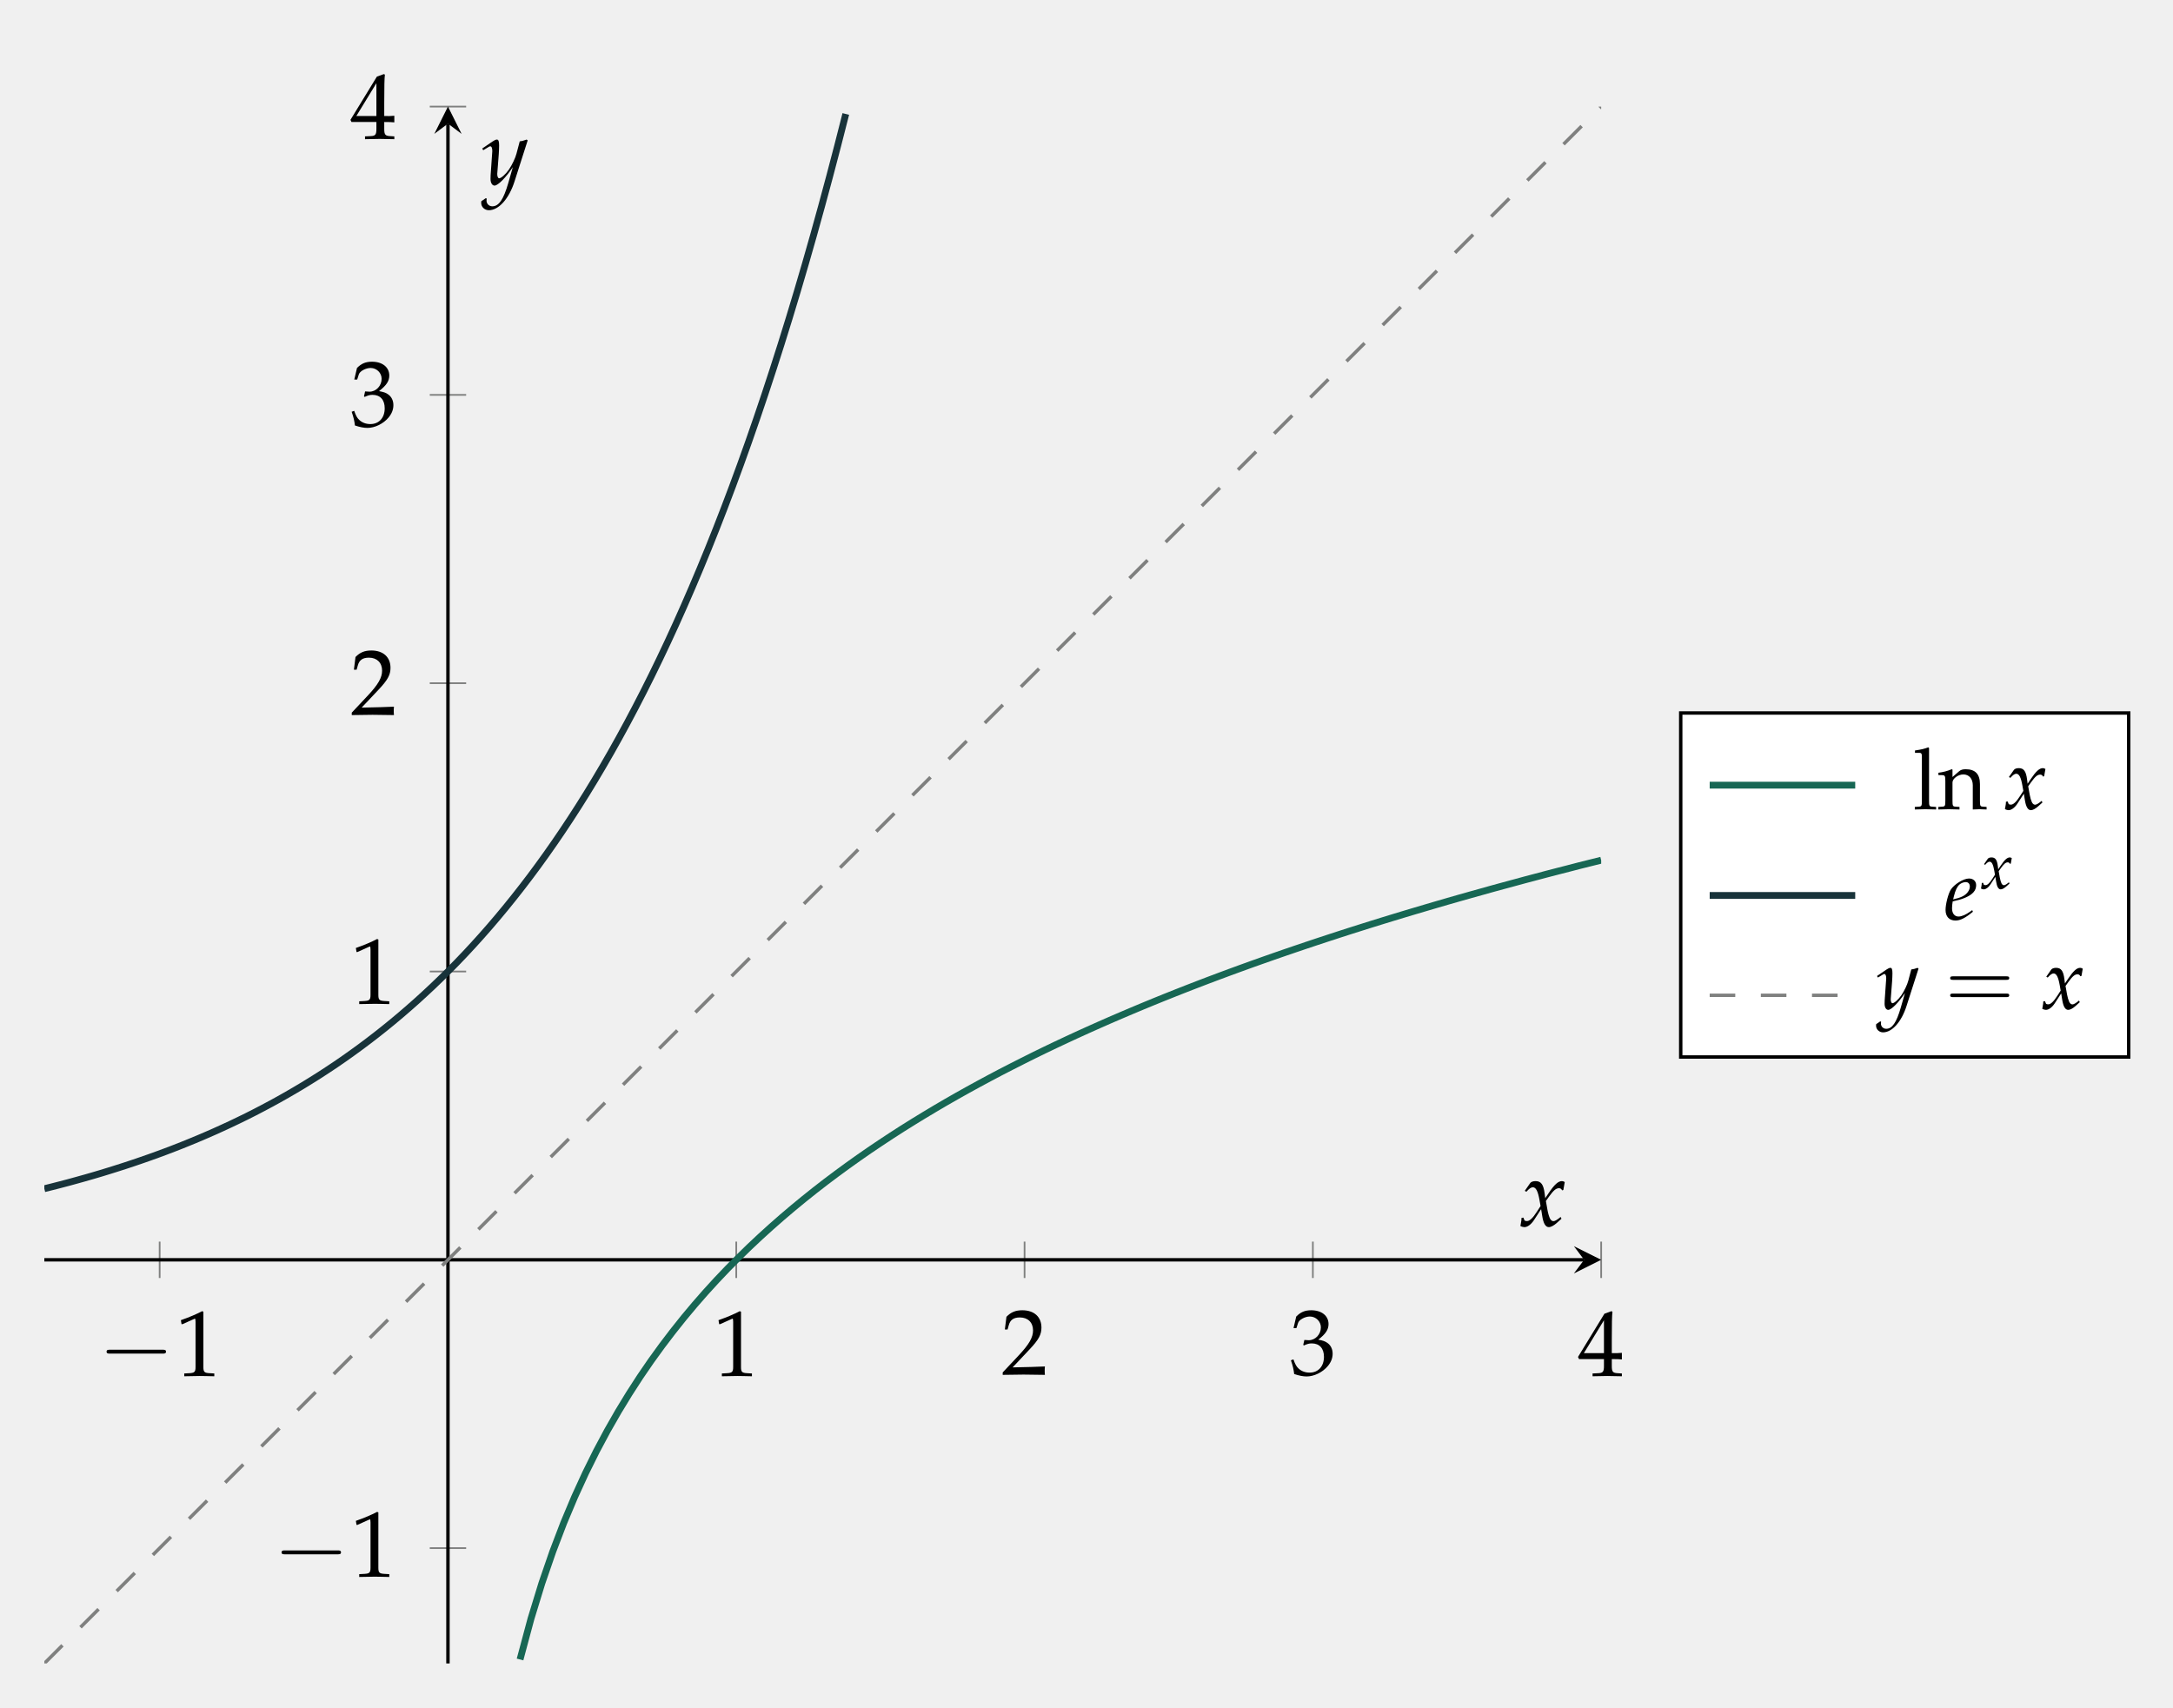
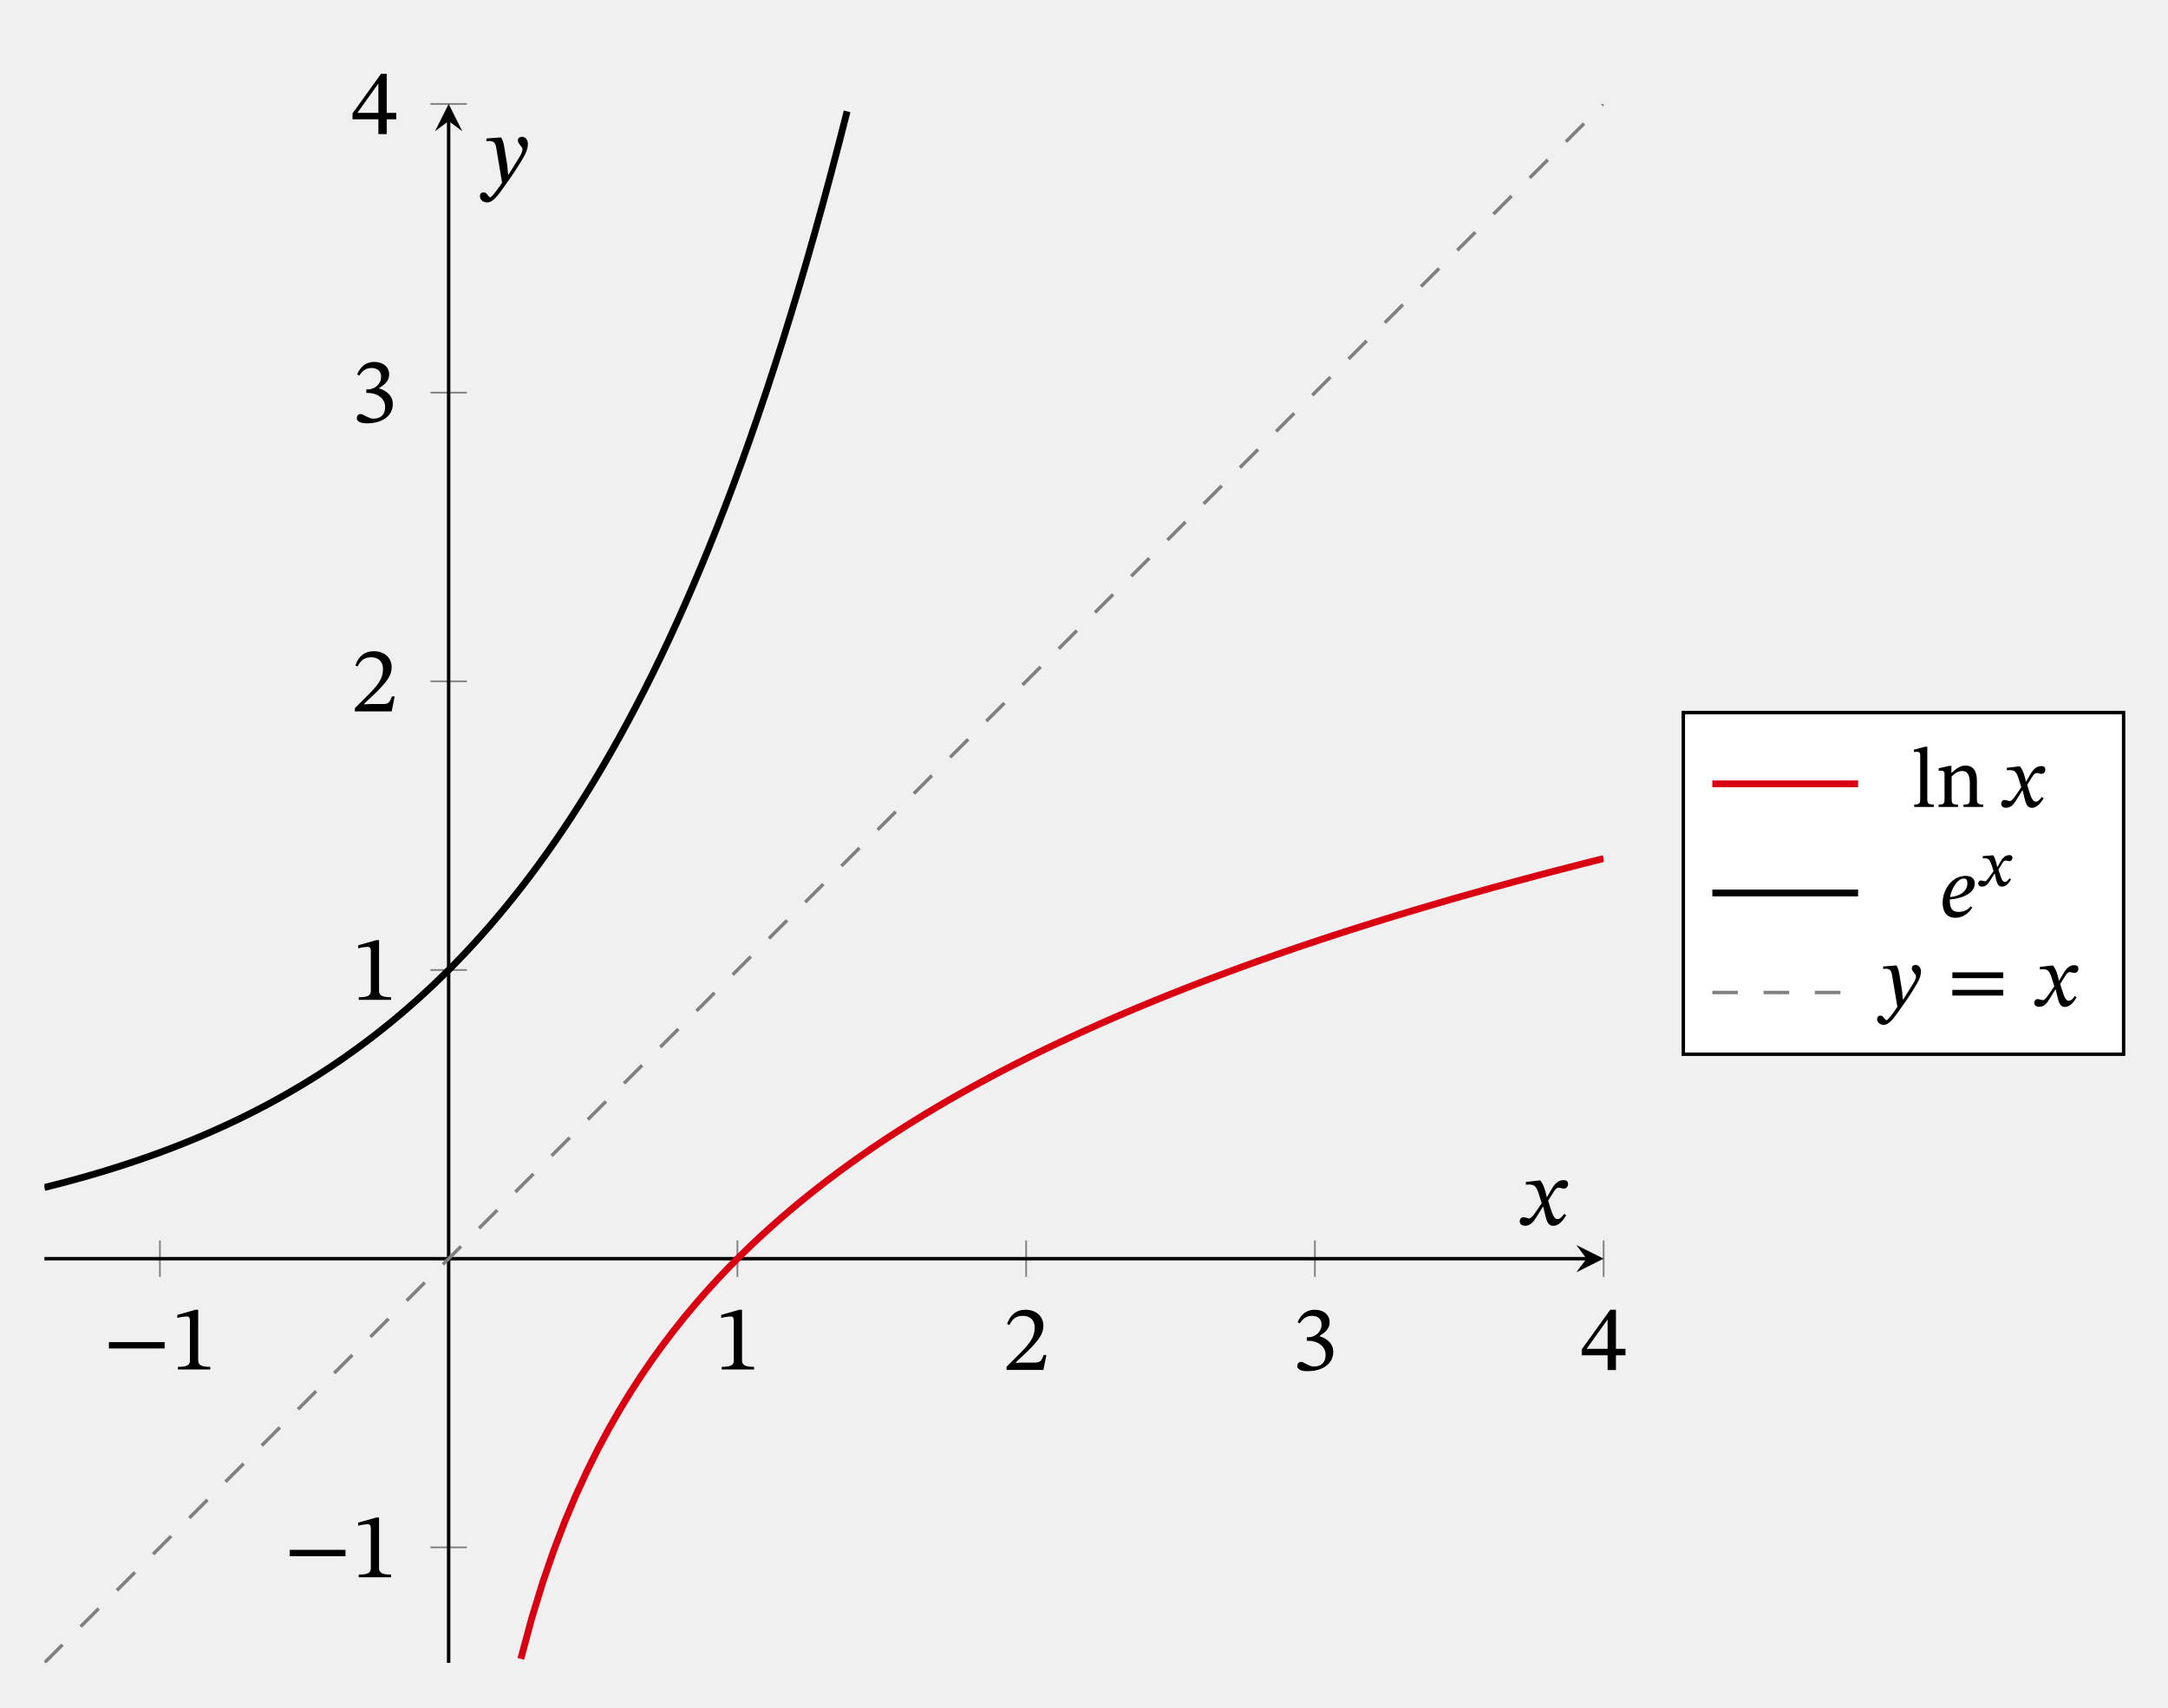
- <svg xmlns="http://www.w3.org/2000/svg" xmlns:xlink="http://www.w3.org/1999/xlink" version="1.1" width="253.944" height="199.573" viewBox="0 0 253.944 199.573">
+ <svg xmlns="http://www.w3.org/2000/svg" xmlns:xlink="http://www.w3.org/1999/xlink" version="1.1" width="252.97" height="199.25" viewBox="0 0 252.97 199.25">
  <defs>
-     <path id="font_1_1" d="M.659 .23C.676 .23 .694 .23 .694 .25 .694 .27 .676 .27 .659 .27H.118C.101 .27 .083 .27 .083 .25 .083 .23 .101 .23 .118 .23H.659Z" />
-     <path id="font_2_6" d="M.067 .555H.077L.206 .613C.207 .614 .208 .614 .209 .614 .215 .614 .217 .605 .217 .581V.096C.217 .044 .206 .033 .152 .03L.096 .027V-.003C.25 0 .25 0 .261 0 .274 0 .296 0 .33-.001 .342-.002 .377-.002 .418-.003V.027L.366 .03C.311 .033 .301 .044 .301 .096V.689L.287 .694C.222 .66 .151 .63 .06 .598L.067 .555Z" />
-     <path id="font_2_7" d="M.016 .023V-.003C.203 0 .203 0 .239 0 .275 0 .275 0 .468-.003 .466 .018 .466 .028 .466 .042 .466 .055 .466 .065 .468 .087 .353 .082 .307 .081 .122 .077L.304 .27C.401 .373 .431 .428 .431 .503 .431 .618 .353 .689 .226 .689 .154 .689 .105 .669 .056 .619L.039 .483H.068L.081 .529C.097 .587 .133 .612 .2 .612 .286 .612 .341 .558 .341 .473 .341 .398 .299 .324 .186 .204L.016 .023Z" />
-     <path id="font_2_8" d="M.043 .498H.074L.092 .554C.103 .588 .166 .622 .218 .622 .283 .622 .336 .569 .336 .506 .336 .431 .277 .368 .206 .368 .198 .368 .187 .369 .174 .37L.159 .371 .147 .318 .154 .312C.192 .329 .211 .334 .238 .334 .321 .334 .369 .281 .369 .19 .369 .088 .308 .021 .215 .021 .169 .021 .128 .036 .098 .064 .074 .086 .061 .109 .042 .163L.015 .153C.036 .092 .044 .056 .05 .006 .103-.012 .147-.02 .184-.02 .264-.02 .356 .025 .411 .092 .445 .133 .462 .177 .462 .224 .462 .272 .442 .314 .406 .339 .381 .357 .358 .365 .308 .374 .388 .436 .418 .482 .418 .541 .418 .63 .344 .689 .233 .689 .165 .689 .12 .67 .072 .622L.043 .498Z" />
-     <path id="font_2_9" d="M.28 .181V.106C.28 .046 .269 .032 .22 .03L.158 .027V-.003C.291 0 .291 0 .315 0 .339 0 .339 0 .472-.003V.027L.424 .03C.375 .033 .364 .046 .364 .106V.181C.423 .181 .444 .18 .472 .177V.248C.425 .244 .406 .244 .391 .245H.388 .364V.384C.364 .562 .366 .648 .371 .689L.359 .694 .285 .667 .002 .204 .013 .181H.28M.28 .245H.065L.28 .597V.245Z" />
-     <clipPath id="clip_3">
-       <path transform="matrix(1,0,0,-1,5.181,194.392)" d="M0 0H181.938V181.938H0Z" />
+     <path id="font_1_1197" d="M.658 .225V.293H.062V.225H.658Z" />
+     <path id="font_1_1138" d="M.426 0V.028C.334 .028 .297 .046 .297 .095V.639H.268L.074 .584V.551C.105 .561 .156 .567 .176 .567 .201 .567 .209 .553 .209 .518V.095C.209 .045 .174 .028 .08 .028V0H.426Z" />
+     <path id="font_1_1139" d="M.464 .16H.435C.412 .1 .399 .079 .346 .079H.207L.137 .076V.081L.269 .206C.375 .313 .432 .382 .432 .471 .432 .576 .353 .644 .24 .644 .143 .644 .075 .588 .044 .491L.068 .481C.105 .556 .149 .579 .214 .579 .291 .579 .339 .531 .339 .456 .339 .351 .289 .288 .19 .186L.038 .034V0H.432L.464 .16Z" />
+     <path id="font_1_1140" d="M.086 .498C.12 .551 .157 .579 .217 .579 .279 .579 .319 .545 .319 .486 .319 .405 .248 .35 .18 .35H.161V.312H.181C.277 .312 .362 .253 .362 .164 .362 .066 .301 .037 .238 .037 .214 .037 .2 .041 .157 .063 .122 .081 .114 .086 .098 .086 .072 .086 .059 .063 .059 .042 .059 .016 .081-.013 .171-.013 .317-.013 .444 .057 .444 .194 .444 .283 .377 .336 .297 .361V.364C.36 .404 .405 .441 .405 .51 .405 .586 .346 .644 .244 .644 .162 .644 .1 .598 .063 .511L.086 .498Z" />
+     <path id="font_1_1141" d="M.481 .158V.227H.379V.645H.318L.013 .221V.158H.29V0H.379V.158H.481M.29 .227H.068V.231L.286 .536H.29V.227Z" />
+     <clipPath id="clip_2">
+       <path transform="matrix(1,0,0,-1,5.181,194.069)" d="M0 0H181.938V181.938H0Z" />
    </clipPath>
-     <path id="font_4_12" d="M.021 .088C.021 .068 .019 .055 .013 .023 .011 .011 .01 .008 .009 .001 .024-.007 .04-.011 .052-.011 .085-.011 .124 .018 .155 .065L.231 .182 .242 .113C.255 .028 .278-.011 .314-.011 .336-.011 .368 .006 .4 .035L.449 .079 .44 .098C.404 .068 .379 .053 .363 .053 .348 .053 .335 .063 .325 .083 .316 .102 .305 .139 .3 .168L.282 .269 .317 .318C.364 .383 .391 .406 .422 .406 .438 .406 .45 .398 .455 .383L.469 .387 .484 .472C.472 .479 .463 .482 .454 .482 .414 .482 .374 .446 .312 .354L.275 .299 .269 .347C.257 .446 .23 .482 .171 .482 .145 .482 .123 .474 .114 .461L.056 .378 .073 .368C.103 .402 .123 .416 .142 .416 .175 .416 .197 .375 .214 .277L.225 .215 .185 .153C.142 .086 .108 .054 .08 .054 .065 .054 .054 .058 .052 .063L.041 .091 .021 .088Z" />
-     <path id="font_4_13" d="M-.007-.179C-.008-.186-.008-.192-.008-.197-.008-.24 .029-.275 .074-.275 .18-.275 .29-.152 .349 .033L.49 .473 .479 .482C.45 .471 .427 .465 .405 .463L.37 .331C.358 .284 .323 .211 .29 .162 .255 .111 .206 .067 .184 .067 .172 .067 .163 .09 .164 .115L.165 .128 .18 .322C.182 .353 .184 .391 .184 .419 .184 .464 .177 .482 .16 .482 .147 .482 .133 .475 .085 .442L.003 .386 .014 .368 .064 .398 .068 .401C.078 .407 .085 .41 .089 .41 .103 .41 .111 .391 .111 .358 .111 .357 .111 .351 .11 .343L.093 .1 .092 .06C.092 .018 .11-.011 .135-.011 .172-.011 .256 .074 .331 .187L.282 .016C.231-.161 .181-.233 .111-.233 .076-.233 .049-.206 .049-.172 .049-.167 .05-.159 .051-.15L.041-.146-.007-.179Z" />
-     <path id="font_2_2" d="M.023 .661H.079C.097 .661 .104 .65 .104 .62V.102C.104 .039 .101 .032 .067 .03L.021 .027V-.003C.121 0 .121 0 .146 0 .171 0 .171 0 .271-.003V.027L.225 .03C.191 .032 .188 .039 .188 .102V.718L.179 .726C.135 .709 .102 .701 .023 .689V.661Z" />
-     <path id="font_2_3" d="M.41-.003C.471 0 .472 0 .489 0 .503 0 .503 0 .572-.003V.027L.531 .03C.497 .032 .494 .038 .494 .102V.295C.494 .412 .439 .469 .327 .469 .29 .469 .269 .462 .248 .444L.172 .378V.465L.163 .469C.112 .448 .06 .434 .007 .428V.4H.044C.084 .4 .088 .393 .088 .327V.102C.088 .039 .085 .032 .051 .03L.006 .027V-.003C.074-.001 .101 0 .13 0 .159 0 .186-.001 .254-.003V.027L.209 .03C.175 .032 .172 .039 .172 .102V.314C.172 .359 .238 .408 .299 .408 .366 .408 .41 .358 .41 .281V-.003Z" />
-     <path id="font_4_9" d="M.328 .111 .304 .094C.251 .056 .203 .036 .167 .036 .12 .036 .091 .073 .091 .133 .091 .158 .094 .185 .099 .214L.181 .234C.198 .238 .225 .248 .25 .259 .335 .296 .374 .342 .374 .404 .374 .451 .34 .482 .29 .482 .225 .482 .114 .413 .075 .349 .045 .299 .015 .18 .015 .113 .015 .035 .059-.011 .131-.011 .188-.011 .244 .017 .336 .092L.328 .111M.113 .274C.13 .343 .15 .386 .179 .412 .197 .428 .228 .44 .252 .44 .281 .44 .3 .42 .3 .388 .3 .344 .265 .297 .213 .272 .185 .258 .149 .247 .104 .237L.113 .274Z" />
-     <path id="font_5_1" d="M.687 .327C.702 .327 .721 .327 .721 .347 .721 .367 .702 .367 .688 .367H.089C.075 .367 .056 .367 .056 .347 .056 .327 .075 .327 .09 .327H.687M.688 .133C.702 .133 .721 .133 .721 .153 .721 .173 .702 .173 .687 .173H.09C.075 .173 .056 .173 .056 .153 .056 .133 .075 .133 .089 .133H.688Z" />
+     <path id="font_1_3354" d="M.315 .298H.312L.3 .349C.286 .403 .267 .447 .243 .475H.228L.089 .459V.429C.089 .429 .104 .432 .12 .432 .186 .433 .203 .406 .23 .322L.258 .231 .186 .126C.147 .07 .129 .069 .125 .069 .108 .069 .084 .082 .062 .082 .038 .082 .023 .06 .023 .04 .023 .015 .038-.009 .081-.009 .141-.009 .174 .038 .206 .09L.27 .194H.274L.299 .093C.313 .028 .335-.01 .381-.01 .449-.01 .491 .058 .52 .102L.499 .118C.472 .082 .453 .062 .427 .062 .396 .062 .376 .099 .348 .191L.327 .259 .388 .356C.405 .384 .419 .398 .442 .398 .455 .398 .478 .388 .494 .388 .521 .388 .54 .411 .54 .435 .54 .463 .528 .479 .49 .479 .431 .479 .391 .43 .364 .382L.315 .298Z" />
+     <path id="font_1_3355" d="M.251 .325C.239 .405 .232 .437 .21 .475H.195L.053 .464V.435C.053 .435 .074 .437 .088 .437 .149 .437 .154 .388 .161 .343L.22-.009C.192-.052 .112-.165 .093-.165 .071-.165 .06-.112 .022-.112-.001-.112-.017-.125-.017-.155-.017-.192 .018-.22 .06-.22 .136-.22 .197-.112 .289 .015 .341 .087 .398 .173 .452 .268 .484 .322 .496 .367 .496 .406 .496 .449 .47 .482 .433 .482 .404 .482 .389 .464 .389 .443 .389 .405 .438 .377 .438 .351 .438 .327 .429 .303 .405 .264L.29 .079H.284L.275 .179 .251 .325Z" />
+     <path id="font_3_267" d="M.26 0V.029C.188 .029 .183 .043 .183 .101V.706H.158L.026 .671V.644C.026 .644 .041 .646 .058 .646 .083 .646 .1 .644 .1 .603V.101C.1 .045 .096 .029 .03 .029V0H.26Z" />
+     <path id="font_3_269" d="M.555 0V.028C.488 .028 .481 .045 .481 .101V.307C.481 .422 .438 .485 .347 .485 .284 .485 .24 .449 .186 .401H.182L.183 .482H.16L.033 .453V.424C.033 .424 .043 .426 .06 .426 .087 .426 .102 .418 .102 .382V.101C.102 .045 .099 .028 .032 .028V0H.261V.028C.189 .028 .185 .045 .185 .101V.358C.215 .385 .252 .421 .306 .421 .351 .421 .398 .402 .398 .282V.101C.398 .045 .395 .028 .324 .028V0H.555Z" />
+     <path id="font_1_3330" d="M.357 .122C.317 .072 .262 .057 .216 .057 .149 .057 .112 .088 .112 .189V.202C.228 .211 .404 .262 .404 .39 .404 .467 .339 .479 .296 .479 .139 .479 .028 .319 .028 .164 .028 .084 .058-.012 .177-.012 .243-.012 .315 .017 .375 .107L.357 .122M.114 .231C.133 .33 .202 .448 .276 .448 .306 .448 .318 .428 .318 .393 .318 .298 .227 .238 .114 .231Z" />
+     <path id="font_1_4450" d="M.353 .321H.347L.333 .385C.323 .421 .304 .478 .283 .513H.26L.106 .501V.463C.106 .463 .118 .464 .133 .464 .201 .466 .225 .439 .255 .348L.286 .249 .208 .14C.165 .08 .149 .08 .142 .08 .129 .08 .093 .093 .071 .093 .048 .093 .03 .067 .03 .044 .03 .018 .047-.01 .095-.01 .159-.01 .195 .04 .231 .095L.302 .207H.307L.329 .109C.347 .031 .37-.01 .428-.01 .506-.01 .549 .063 .579 .11L.553 .13C.522 .091 .504 .068 .477 .068 .445 .068 .422 .1 .392 .201L.367 .275 .434 .384C.451 .411 .465 .427 .494 .427 .505 .427 .537 .415 .551 .415 .579 .415 .602 .442 .602 .469 .602 .5 .589 .517 .546 .517 .48 .517 .437 .466 .405 .413L.353 .321Z" />
+     <path id="font_1_1202" d="M.658 .327V.395H.062V.327H.658M.658 .123V.19H.062V.123H.658Z" />
  </defs>
-   <path transform="matrix(1,0,0,-1,5.181,194.392)" stroke-width=".199" stroke-linecap="butt" stroke-miterlimit="10" stroke-linejoin="miter" fill="none" stroke="#7f807f" d="M13.477 45.043V49.295M80.861 45.043V49.295M114.553 45.043V49.295M148.245 45.043V49.295M181.938 45.043V49.295" />
-   <path transform="matrix(1,0,0,-1,5.181,194.392)" stroke-width=".199" stroke-linecap="butt" stroke-miterlimit="10" stroke-linejoin="miter" fill="none" stroke="#7f807f" d="M45.043 13.477H49.295M45.043 80.861H49.295M45.043 114.553H49.295M45.043 148.245H49.295M45.043 181.938H49.295" />
-   <path transform="matrix(1,0,0,-1,5.181,194.392)" stroke-width=".399" stroke-linecap="butt" stroke-miterlimit="10" stroke-linejoin="miter" fill="none" stroke="#000000" d="M0 47.169H179.945" />
-   <path transform="matrix(1,0,0,-1,185.1261,147.223)" d="M1.993 0-1.196 1.594 0 0-1.196-1.594" />
-   <path transform="matrix(1,0,0,-1,5.181,194.392)" stroke-width=".399" stroke-linecap="butt" stroke-miterlimit="10" stroke-linejoin="miter" fill="none" stroke="#000000" d="M47.169 0V179.945" />
-   <path transform="matrix(0,-1,-1,-0,52.34999,14.44694)" d="M1.993 0-1.196 1.594 0 0-1.196-1.594" />
-   <use data-text="−" xlink:href="#font_1_1" transform="matrix(11.3673,0,0,-11.3673,11.512,160.8)" />
-   <use data-text="1" xlink:href="#font_2_6" transform="matrix(10.9091,0,0,-10.9091,20.484,160.8)" />
-   <use data-text="1" xlink:href="#font_2_6" transform="matrix(10.9091,0,0,-10.9091,83.313,160.8)" />
-   <use data-text="2" xlink:href="#font_2_7" transform="matrix(10.9091,0,0,-10.9091,117.005,160.636)" />
-   <use data-text="3" xlink:href="#font_2_8" transform="matrix(10.9091,0,0,-10.9091,150.697,160.636)" />
-   <use data-text="4" xlink:href="#font_2_9" transform="matrix(10.9091,0,0,-10.9091,184.389,160.8)" />
-   <use data-text="−" xlink:href="#font_1_1" transform="matrix(11.3673,0,0,-11.3673,31.961,184.254)" />
-   <use data-text="1" xlink:href="#font_2_6" transform="matrix(10.9091,0,0,-10.9091,40.933,184.254)" />
-   <use data-text="1" xlink:href="#font_2_6" transform="matrix(10.9091,0,0,-10.9091,40.933,117.307)" />
-   <use data-text="2" xlink:href="#font_2_7" transform="matrix(10.9091,0,0,-10.9091,40.933,83.533)" />
-   <use data-text="3" xlink:href="#font_2_8" transform="matrix(10.9091,0,0,-10.9091,40.933,49.787)" />
-   <use data-text="4" xlink:href="#font_2_9" transform="matrix(10.9091,0,0,-10.9091,40.933,16.232)" />
-   <g clip-path="url(#clip_3)">
-     <path transform="matrix(1,0,0,-1,5.181,194.392)" stroke-width=".797" stroke-linecap="butt" stroke-miterlimit="10" stroke-linejoin="miter" fill="none" stroke="#176754" d="M55.592 .462 56.868 5.214 58.144 9.377 59.421 13.083 60.697 16.424 61.973 19.461 63.249 22.247 64.525 24.82 65.802 27.21 67.078 29.44 68.354 31.533 69.63 33.506 70.906 35.368 72.183 37.131 73.459 38.806 74.735 40.407 76.011 41.931 77.287 43.39 78.563 44.789 79.84 46.131 81.116 47.422 82.392 48.666 83.668 49.864 84.944 51.022 86.221 52.142 87.497 53.225 88.773 54.275 90.049 55.293 91.325 56.281 92.602 57.24 93.878 58.173 95.154 59.082 96.43 59.967 97.706 60.826 98.983 61.668 100.259 62.489 101.535 63.288 102.811 64.068 104.087 64.832 105.363 65.581 106.64 66.312 107.916 67.026 109.192 67.726 110.468 68.412 111.744 69.087 113.021 69.742 114.297 70.389 115.573 71.028 116.849 71.651 118.125 72.262 119.402 72.862 120.678 73.453 121.954 74.032 123.23 74.602 124.506 75.164 125.783 75.714 127.059 76.257 128.335 76.791 129.611 77.317 130.887 77.835 132.163 78.344 133.44 78.846 134.716 79.341 135.992 79.829 137.268 80.309 138.544 80.783 139.821 81.25 141.097 81.712 142.373 82.165 143.649 82.614 144.925 83.057 146.202 83.493 147.478 83.925 148.754 84.351 150.03 84.771 151.306 85.187 152.583 85.598 153.859 86.002 155.135 86.403 156.411 86.799 157.687 87.19 158.963 87.577 160.24 87.958 161.516 88.336 162.792 88.711 164.068 89.082 165.344 89.447 166.621 89.808 167.897 90.164 169.173 90.522 170.449 90.87 171.725 91.215 173.002 91.562 174.278 91.9 175.554 92.239 176.83 92.57 178.106 92.897 179.383 93.229 180.659 93.549 181.935 93.867" />
-     <path transform="matrix(1,0,0,-1,5.181,194.392)" stroke-width=".797" stroke-linecap="butt" stroke-miterlimit="10" stroke-linejoin="miter" fill="none" stroke="#18333a" d="M0 55.479 .946 55.715 1.892 55.958 2.838 56.207 3.784 56.467 4.73 56.73 5.676 57.002 6.623 57.282 7.569 57.572 8.515 57.869 9.461 58.172 10.407 58.486 11.353 58.809 12.299 59.139 13.245 59.48 14.191 59.83 15.137 60.191 16.083 60.561 17.029 60.945 17.975 61.336 18.922 61.741 19.868 62.155 20.814 62.583 21.76 63.021 22.706 63.473 23.652 63.935 24.598 64.413 25.544 64.906 26.49 65.411 27.436 65.929 28.382 66.465 29.328 67.015 30.274 67.578 31.22 68.161 32.167 68.757 33.113 69.374 34.059 70.004 35.005 70.655 35.951 71.325 36.897 72.013 37.843 72.72 38.789 73.448 39.735 74.196 40.681 74.965 41.627 75.757 42.573 76.572 43.519 77.408 44.466 78.271 45.412 79.154 46.358 80.067 47.304 80.996 48.25 81.959 49.196 82.95 50.142 83.969 51.088 85.017 52.034 86.094 52.98 87.203 53.926 88.343 54.872 89.515 55.818 90.72 56.765 91.961 57.711 93.237 58.657 94.549 59.603 95.898 60.549 97.286 61.495 98.713 62.441 100.181 63.387 101.69 64.333 103.243 65.279 104.84 66.225 106.482 67.171 108.17 68.117 109.908 69.063 111.696 70.01 113.532 70.956 115.422 71.902 117.366 72.848 119.365 73.794 121.421 74.74 123.536 75.686 125.711 76.632 127.947 77.578 130.247 78.524 132.612 79.47 135.046 80.416 137.549 81.362 140.123 82.309 142.769 83.255 145.494 84.201 148.292 85.147 151.173 86.093 154.134 87.039 157.181 87.985 160.314 88.931 163.536 89.877 166.849 90.823 170.259 91.769 173.762 92.715 177.367 93.661 181.074" />
-     <path transform="matrix(1,0,0,-1,5.181,194.392)" stroke-width=".399" stroke-linecap="butt" stroke-dasharray="2.989,2.989" stroke-miterlimit="10" stroke-linejoin="miter" fill="none" stroke="#7f807f" d="M0 0 1.838 1.838 3.675 3.675 5.513 5.513 7.351 7.351 9.188 9.188 11.026 11.026 12.864 12.864 14.702 14.702 16.539 16.539 18.377 18.377 20.215 20.215 22.052 22.052 23.89 23.89 25.728 25.728 27.565 27.565 29.403 29.403 31.241 31.241 33.079 33.079 34.916 34.916 36.754 36.754 38.592 38.592 40.429 40.429 42.267 42.267 44.105 44.105 45.943 45.943 47.78 47.78 49.618 49.618 51.456 51.456 53.293 53.293 55.131 55.131 56.969 56.969 58.806 58.806 60.644 60.644 62.482 62.482 64.32 64.32 66.157 66.157 67.995 67.995 69.833 69.833 71.67 71.67 73.508 73.508 75.346 75.346 77.183 77.183 79.021 79.021 80.859 80.859 82.697 82.697 84.534 84.534 86.372 86.372 88.21 88.21 90.047 90.047 91.885 91.885 93.723 93.723 95.56 95.56 97.398 97.398 99.236 99.236 101.074 101.074 102.911 102.911 104.749 104.749 106.587 106.587 108.424 108.424 110.262 110.262 112.1 112.1 113.937 113.937 115.775 115.775 117.613 117.613 119.451 119.451 121.288 121.288 123.126 123.126 124.964 124.964 126.801 126.801 128.639 128.639 130.477 130.477 132.314 132.314 134.152 134.152 135.99 135.99 137.828 137.828 139.665 139.665 141.503 141.503 143.341 143.341 145.178 145.178 147.016 147.016 148.854 148.854 150.691 150.691 152.529 152.529 154.367 154.367 156.205 156.205 158.042 158.042 159.88 159.88 161.718 161.718 163.555 163.555 165.393 165.393 167.231 167.231 169.068 169.068 170.906 170.906 172.744 172.744 174.582 174.582 176.419 176.419 178.257 178.257 180.095 180.095 181.932 181.932" />
+   <path transform="matrix(1,0,0,-1,5.181,194.069)" stroke-width=".199" stroke-linecap="butt" stroke-miterlimit="10" stroke-linejoin="miter" fill="none" stroke="#7f807f" d="M13.477 45.043V49.295M80.861 45.043V49.295M114.553 45.043V49.295M148.245 45.043V49.295M181.938 45.043V49.295" />
+   <path transform="matrix(1,0,0,-1,5.181,194.069)" stroke-width=".199" stroke-linecap="butt" stroke-miterlimit="10" stroke-linejoin="miter" fill="none" stroke="#7f807f" d="M45.043 13.477H49.295M45.043 80.861H49.295M45.043 114.553H49.295M45.043 148.245H49.295M45.043 181.938H49.295" />
+   <path transform="matrix(1,0,0,-1,5.181,194.069)" stroke-width=".399" stroke-linecap="butt" stroke-miterlimit="10" stroke-linejoin="miter" fill="none" stroke="#000000" d="M0 47.169H179.945" />
+   <path transform="matrix(1,0,0,-1,185.1261,146.9)" d="M1.993 0-1.196 1.594 0 0-1.196-1.594" />
+   <path transform="matrix(1,0,0,-1,5.181,194.069)" stroke-width=".399" stroke-linecap="butt" stroke-miterlimit="10" stroke-linejoin="miter" fill="none" stroke="#000000" d="M47.169 0V179.945" />
+   <path transform="matrix(0,-1,-1,-0,52.34999,14.12395)" d="M1.993 0-1.196 1.594 0 0-1.196-1.594" />
+   <use data-text="−" xlink:href="#font_1_1197" transform="matrix(10.9091,0,0,-10.9091,12.03,159.832)" />
+   <use data-text="1" xlink:href="#font_1_1138" transform="matrix(10.9091,0,0,-10.9091,19.88455,159.832)" />
+   <use data-text="1" xlink:href="#font_1_1138" transform="matrix(10.9091,0,0,-10.9091,83.342,159.832)" />
+   <use data-text="2" xlink:href="#font_1_1139" transform="matrix(10.9091,0,0,-10.9091,117.034,159.887)" />
+   <use data-text="3" xlink:href="#font_1_1140" transform="matrix(10.9091,0,0,-10.9091,150.726,159.887)" />
+   <use data-text="4" xlink:href="#font_1_1141" transform="matrix(10.9091,0,0,-10.9091,184.419,159.898)" />
+   <use data-text="−" xlink:href="#font_1_1197" transform="matrix(10.9091,0,0,-10.9091,33.134,184.078)" />
+   <use data-text="1" xlink:href="#font_1_1138" transform="matrix(10.9091,0,0,-10.9091,40.98855,184.078)" />
+   <use data-text="1" xlink:href="#font_1_1138" transform="matrix(10.9091,0,0,-10.9091,40.989,116.693)" />
+   <use data-text="2" xlink:href="#font_1_1139" transform="matrix(10.9091,0,0,-10.9091,40.989,83.028)" />
+   <use data-text="3" xlink:href="#font_1_1140" transform="matrix(10.9091,0,0,-10.9091,40.989,49.265)" />
+   <use data-text="4" xlink:href="#font_1_1141" transform="matrix(10.9091,0,0,-10.9091,40.989,15.64999)" />
+   <g clip-path="url(#clip_2)">
+     <path transform="matrix(1,0,0,-1,5.181,194.069)" stroke-width=".797" stroke-linecap="butt" stroke-miterlimit="10" stroke-linejoin="miter" fill="none" stroke="#d90012" d="M55.592 .462 56.868 5.214 58.144 9.377 59.421 13.083 60.697 16.424 61.973 19.461 63.249 22.247 64.525 24.82 65.802 27.21 67.078 29.44 68.354 31.533 69.63 33.506 70.906 35.368 72.183 37.131 73.459 38.806 74.735 40.407 76.011 41.931 77.287 43.39 78.563 44.789 79.84 46.131 81.116 47.422 82.392 48.666 83.668 49.864 84.944 51.022 86.221 52.142 87.497 53.225 88.773 54.275 90.049 55.293 91.325 56.281 92.602 57.24 93.878 58.173 95.154 59.082 96.43 59.967 97.706 60.826 98.983 61.668 100.259 62.489 101.535 63.288 102.811 64.068 104.087 64.832 105.363 65.581 106.64 66.312 107.916 67.026 109.192 67.726 110.468 68.412 111.744 69.087 113.021 69.742 114.297 70.389 115.573 71.028 116.849 71.651 118.125 72.262 119.402 72.862 120.678 73.453 121.954 74.032 123.23 74.602 124.506 75.164 125.783 75.714 127.059 76.257 128.335 76.791 129.611 77.317 130.887 77.835 132.163 78.344 133.44 78.846 134.716 79.341 135.992 79.829 137.268 80.309 138.544 80.783 139.821 81.25 141.097 81.712 142.373 82.165 143.649 82.614 144.925 83.057 146.202 83.493 147.478 83.925 148.754 84.351 150.03 84.771 151.306 85.187 152.583 85.598 153.859 86.002 155.135 86.403 156.411 86.799 157.687 87.19 158.963 87.577 160.24 87.958 161.516 88.336 162.792 88.711 164.068 89.082 165.344 89.447 166.621 89.808 167.897 90.164 169.173 90.522 170.449 90.87 171.725 91.215 173.002 91.562 174.278 91.9 175.554 92.239 176.83 92.57 178.106 92.897 179.383 93.229 180.659 93.549 181.935 93.867" />
+     <path transform="matrix(1,0,0,-1,5.181,194.069)" stroke-width=".797" stroke-linecap="butt" stroke-miterlimit="10" stroke-linejoin="miter" fill="none" stroke="#000000" d="M0 55.479 .946 55.715 1.892 55.958 2.838 56.207 3.784 56.467 4.73 56.73 5.676 57.002 6.623 57.282 7.569 57.572 8.515 57.869 9.461 58.172 10.407 58.486 11.353 58.809 12.299 59.139 13.245 59.48 14.191 59.83 15.137 60.191 16.083 60.561 17.029 60.945 17.975 61.336 18.922 61.741 19.868 62.155 20.814 62.583 21.76 63.021 22.706 63.473 23.652 63.935 24.598 64.413 25.544 64.906 26.49 65.411 27.436 65.929 28.382 66.465 29.328 67.015 30.274 67.578 31.22 68.161 32.167 68.757 33.113 69.374 34.059 70.004 35.005 70.655 35.951 71.325 36.897 72.013 37.843 72.72 38.789 73.448 39.735 74.196 40.681 74.965 41.627 75.757 42.573 76.572 43.519 77.408 44.466 78.271 45.412 79.154 46.358 80.067 47.304 80.996 48.25 81.959 49.196 82.95 50.142 83.969 51.088 85.017 52.034 86.094 52.98 87.203 53.926 88.343 54.872 89.515 55.818 90.72 56.765 91.961 57.711 93.237 58.657 94.549 59.603 95.898 60.549 97.286 61.495 98.713 62.441 100.181 63.387 101.69 64.333 103.243 65.279 104.84 66.225 106.482 67.171 108.17 68.117 109.908 69.063 111.696 70.01 113.532 70.956 115.422 71.902 117.366 72.848 119.365 73.794 121.421 74.74 123.536 75.686 125.711 76.632 127.947 77.578 130.247 78.524 132.612 79.47 135.046 80.416 137.549 81.362 140.123 82.309 142.769 83.255 145.494 84.201 148.292 85.147 151.173 86.093 154.134 87.039 157.181 87.985 160.314 88.931 163.536 89.877 166.849 90.823 170.259 91.769 173.762 92.715 177.367 93.661 181.074" />
+     <path transform="matrix(1,0,0,-1,5.181,194.069)" stroke-width=".399" stroke-linecap="butt" stroke-dasharray="2.989,2.989" stroke-miterlimit="10" stroke-linejoin="miter" fill="none" stroke="#7f807f" d="M0 0 1.838 1.838 3.675 3.675 5.513 5.513 7.351 7.351 9.188 9.188 11.026 11.026 12.864 12.864 14.702 14.702 16.539 16.539 18.377 18.377 20.215 20.215 22.052 22.052 23.89 23.89 25.728 25.728 27.565 27.565 29.403 29.403 31.241 31.241 33.079 33.079 34.916 34.916 36.754 36.754 38.592 38.592 40.429 40.429 42.267 42.267 44.105 44.105 45.943 45.943 47.78 47.78 49.618 49.618 51.456 51.456 53.293 53.293 55.131 55.131 56.969 56.969 58.806 58.806 60.644 60.644 62.482 62.482 64.32 64.32 66.157 66.157 67.995 67.995 69.833 69.833 71.67 71.67 73.508 73.508 75.346 75.346 77.183 77.183 79.021 79.021 80.859 80.859 82.697 82.697 84.534 84.534 86.372 86.372 88.21 88.21 90.047 90.047 91.885 91.885 93.723 93.723 95.56 95.56 97.398 97.398 99.236 99.236 101.074 101.074 102.911 102.911 104.749 104.749 106.587 106.587 108.424 108.424 110.262 110.262 112.1 112.1 113.937 113.937 115.775 115.775 117.613 117.613 119.451 119.451 121.288 121.288 123.126 123.126 124.964 124.964 126.801 126.801 128.639 128.639 130.477 130.477 132.314 132.314 134.152 134.152 135.99 135.99 137.828 137.828 139.665 139.665 141.503 141.503 143.341 143.341 145.178 145.178 147.016 147.016 148.854 148.854 150.691 150.691 152.529 152.529 154.367 154.367 156.205 156.205 158.042 158.042 159.88 159.88 161.718 161.718 163.555 163.555 165.393 165.393 167.231 167.231 169.068 169.068 170.906 170.906 172.744 172.744 174.582 174.582 176.419 176.419 178.257 178.257 180.095 180.095 181.932 181.932" />
  </g>
-   <use data-text="x" xlink:href="#font_4_12" transform="matrix(10.9091,0,0,-10.9091,177.581,143.285)" />
-   <use data-text="y" xlink:href="#font_4_13" transform="matrix(10.9091,0,0,-10.9091,56.321,21.567)" />
-   <path transform="matrix(1,0,0,-1,5.181,194.392)" d="M191.234 70.868H243.586V111.07H191.234Z" fill="#ffffff" />
-   <path transform="matrix(1,0,0,-1,5.181,194.392)" stroke-width=".399" stroke-linecap="butt" stroke-miterlimit="10" stroke-linejoin="miter" fill="none" stroke="#000000" d="M191.234 70.868H243.586V111.07H191.234Z" />
-   <path transform="matrix(1,0,0,-1,199.8,91.756)" stroke-width=".797" stroke-linecap="butt" stroke-miterlimit="10" stroke-linejoin="miter" fill="none" stroke="#176754" d="M0 0H8.504 17.008" />
-   <use data-text="l" xlink:href="#font_2_2" transform="matrix(9.9626,0,0,-9.9626,223.562,94.567)" />
-   <use data-text="n" xlink:href="#font_2_3" transform="matrix(9.9626,0,0,-9.9626,226.4611,94.567)" />
-   <use data-text="x" xlink:href="#font_4_12" transform="matrix(9.9626,0,0,-9.9626,234.213,94.567)" />
-   <path transform="matrix(1,0,0,-1,199.8,104.645)" stroke-width=".797" stroke-linecap="butt" stroke-miterlimit="10" stroke-linejoin="miter" fill="none" stroke="#18333a" d="M0 0H8.504 17.008" />
-   <use data-text="e" xlink:href="#font_4_9" transform="matrix(9.9626,0,0,-9.9626,227.214,107.466)" />
-   <use data-text="x" xlink:href="#font_4_12" transform="matrix(7.5716,0,0,-7.5716,231.437,103.849)" />
-   <path transform="matrix(1,0,0,-1,199.8,116.314)" stroke-width=".399" stroke-linecap="butt" stroke-dasharray="2.989,2.989" stroke-miterlimit="10" stroke-linejoin="miter" fill="none" stroke="#7f807f" d="M0 0H8.504 17.008" />
-   <use data-text="y" xlink:href="#font_4_13" transform="matrix(9.9626,0,0,-9.9626,219.323,117.904)" />
-   <use data-text="=" xlink:href="#font_5_1" transform="matrix(10.3811,0,0,-10.3811,227.321,117.904)" />
-   <use data-text="x" xlink:href="#font_4_12" transform="matrix(9.9626,0,0,-9.9626,238.576,117.904)" />
+   <use data-text="𝑥" xlink:href="#font_1_3354" transform="matrix(10.9091,0,0,-10.9091,177.076,142.956)" />
+   <use data-text="𝑦" xlink:href="#font_1_3355" transform="matrix(10.9091,0,0,-10.9091,56.18501,21.22501)" />
+   <path transform="matrix(1,0,0,-1,5.181,194.069)" d="M191.234 71.03H242.61V110.908H191.234Z" fill="#ffffff" />
+   <path transform="matrix(1,0,0,-1,5.181,194.069)" stroke-width=".399" stroke-linecap="butt" stroke-miterlimit="10" stroke-linejoin="miter" fill="none" stroke="#000000" d="M191.234 71.03H242.61V110.908H191.234Z" />
+   <path transform="matrix(1,0,0,-1,199.802,91.483)" stroke-width=".797" stroke-linecap="butt" stroke-miterlimit="10" stroke-linejoin="miter" fill="none" stroke="#d90012" d="M0 0H8.504 17.008" />
+   <use data-text="l" xlink:href="#font_3_267" transform="matrix(9.9626,0,0,-9.9626,223.061,94.18199)" />
+   <use data-text="n" xlink:href="#font_3_269" transform="matrix(9.9626,0,0,-9.9626,225.8804,94.18199)" />
+   <use data-text="𝑥" xlink:href="#font_1_3354" transform="matrix(9.9626,0,0,-9.9626,233.28,94.18199)" />
+   <path transform="matrix(1,0,0,-1,199.802,104.217)" stroke-width=".797" stroke-linecap="butt" stroke-miterlimit="10" stroke-linejoin="miter" fill="none" stroke="#000000" d="M0 0H8.504 17.008" />
+   <use data-text="𝑒" xlink:href="#font_1_3330" transform="matrix(9.9626,0,0,-9.9626,226.395,106.995)" />
+   <use data-text="𝑥" xlink:href="#font_1_4450" transform="matrix(6.9738,0,0,-6.9738,230.619,103.408)" />
+   <path transform="matrix(1,0,0,-1,199.802,115.835)" stroke-width=".399" stroke-linecap="butt" stroke-dasharray="2.989,2.989" stroke-miterlimit="10" stroke-linejoin="miter" fill="none" stroke="#7f807f" d="M0 0H8.504 17.008" />
+   <use data-text="𝑦" xlink:href="#font_1_3355" transform="matrix(9.9626,0,0,-9.9626,219.201,117.418)" />
+   <use data-text="=" xlink:href="#font_1_1202" transform="matrix(9.9626,0,0,-9.9626,227.191,117.418)" />
+   <use data-text="𝑥" xlink:href="#font_1_3354" transform="matrix(9.9626,0,0,-9.9626,237.1337,117.418)" />
</svg>
